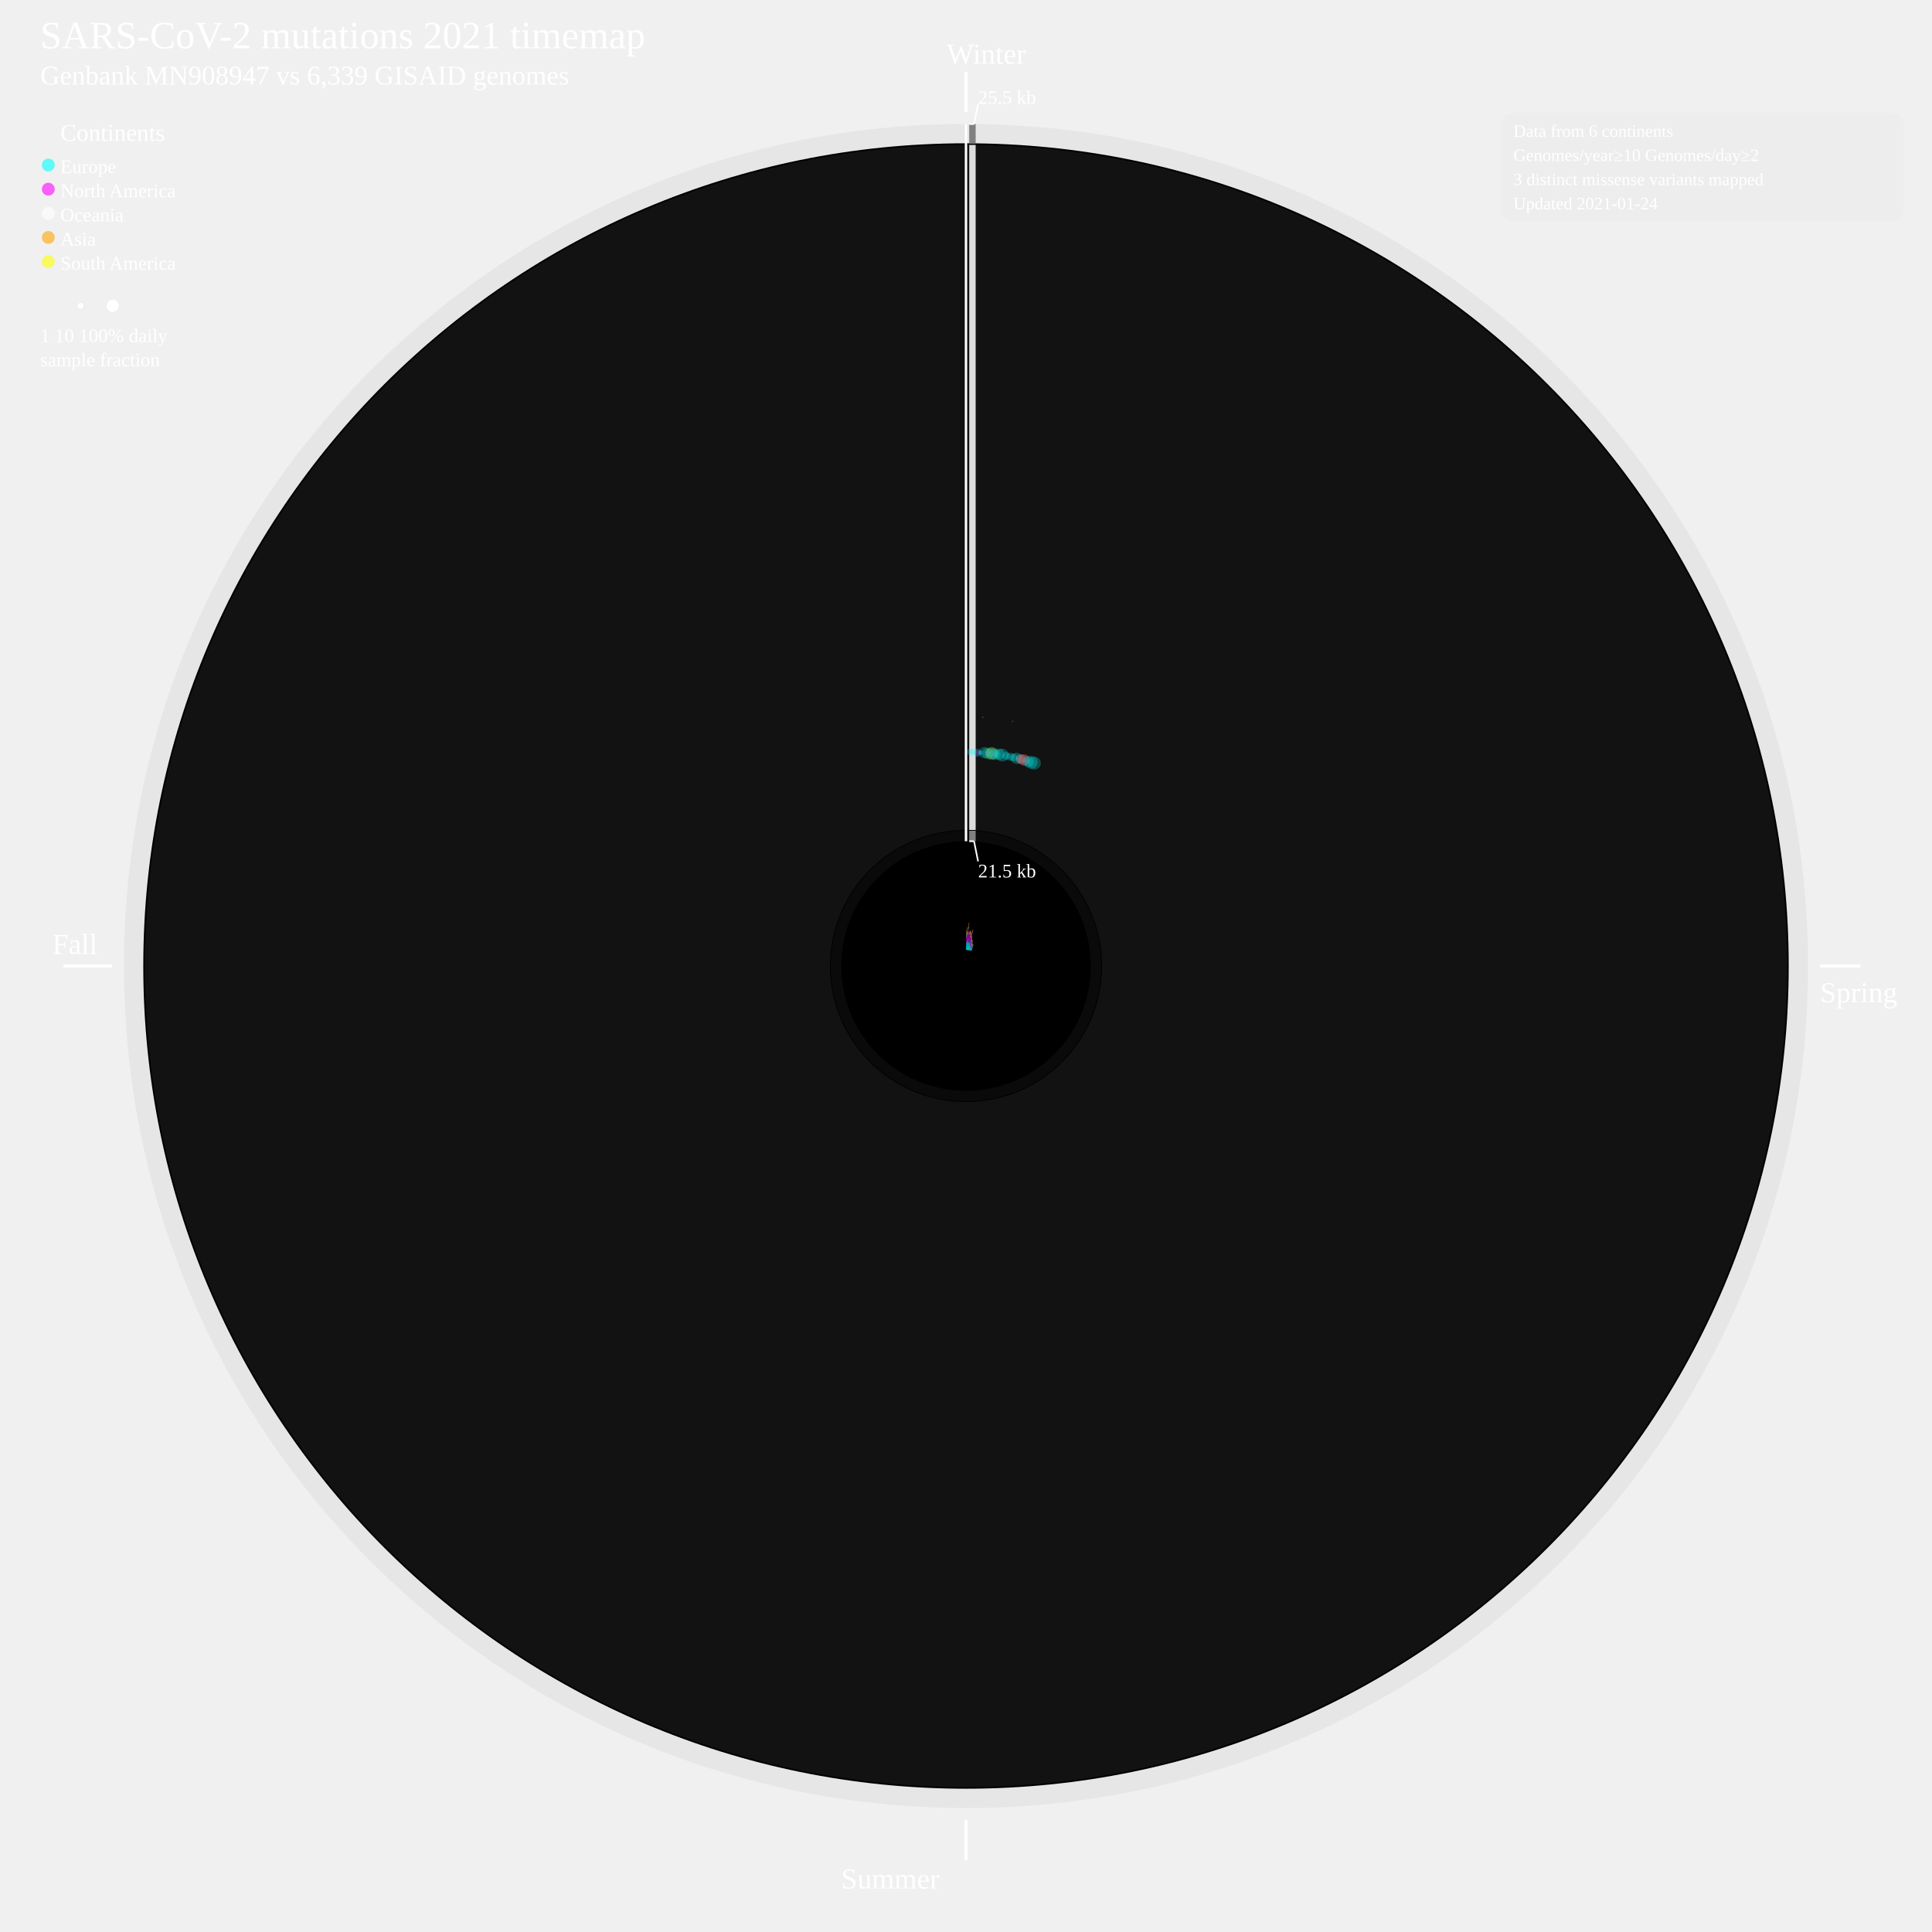
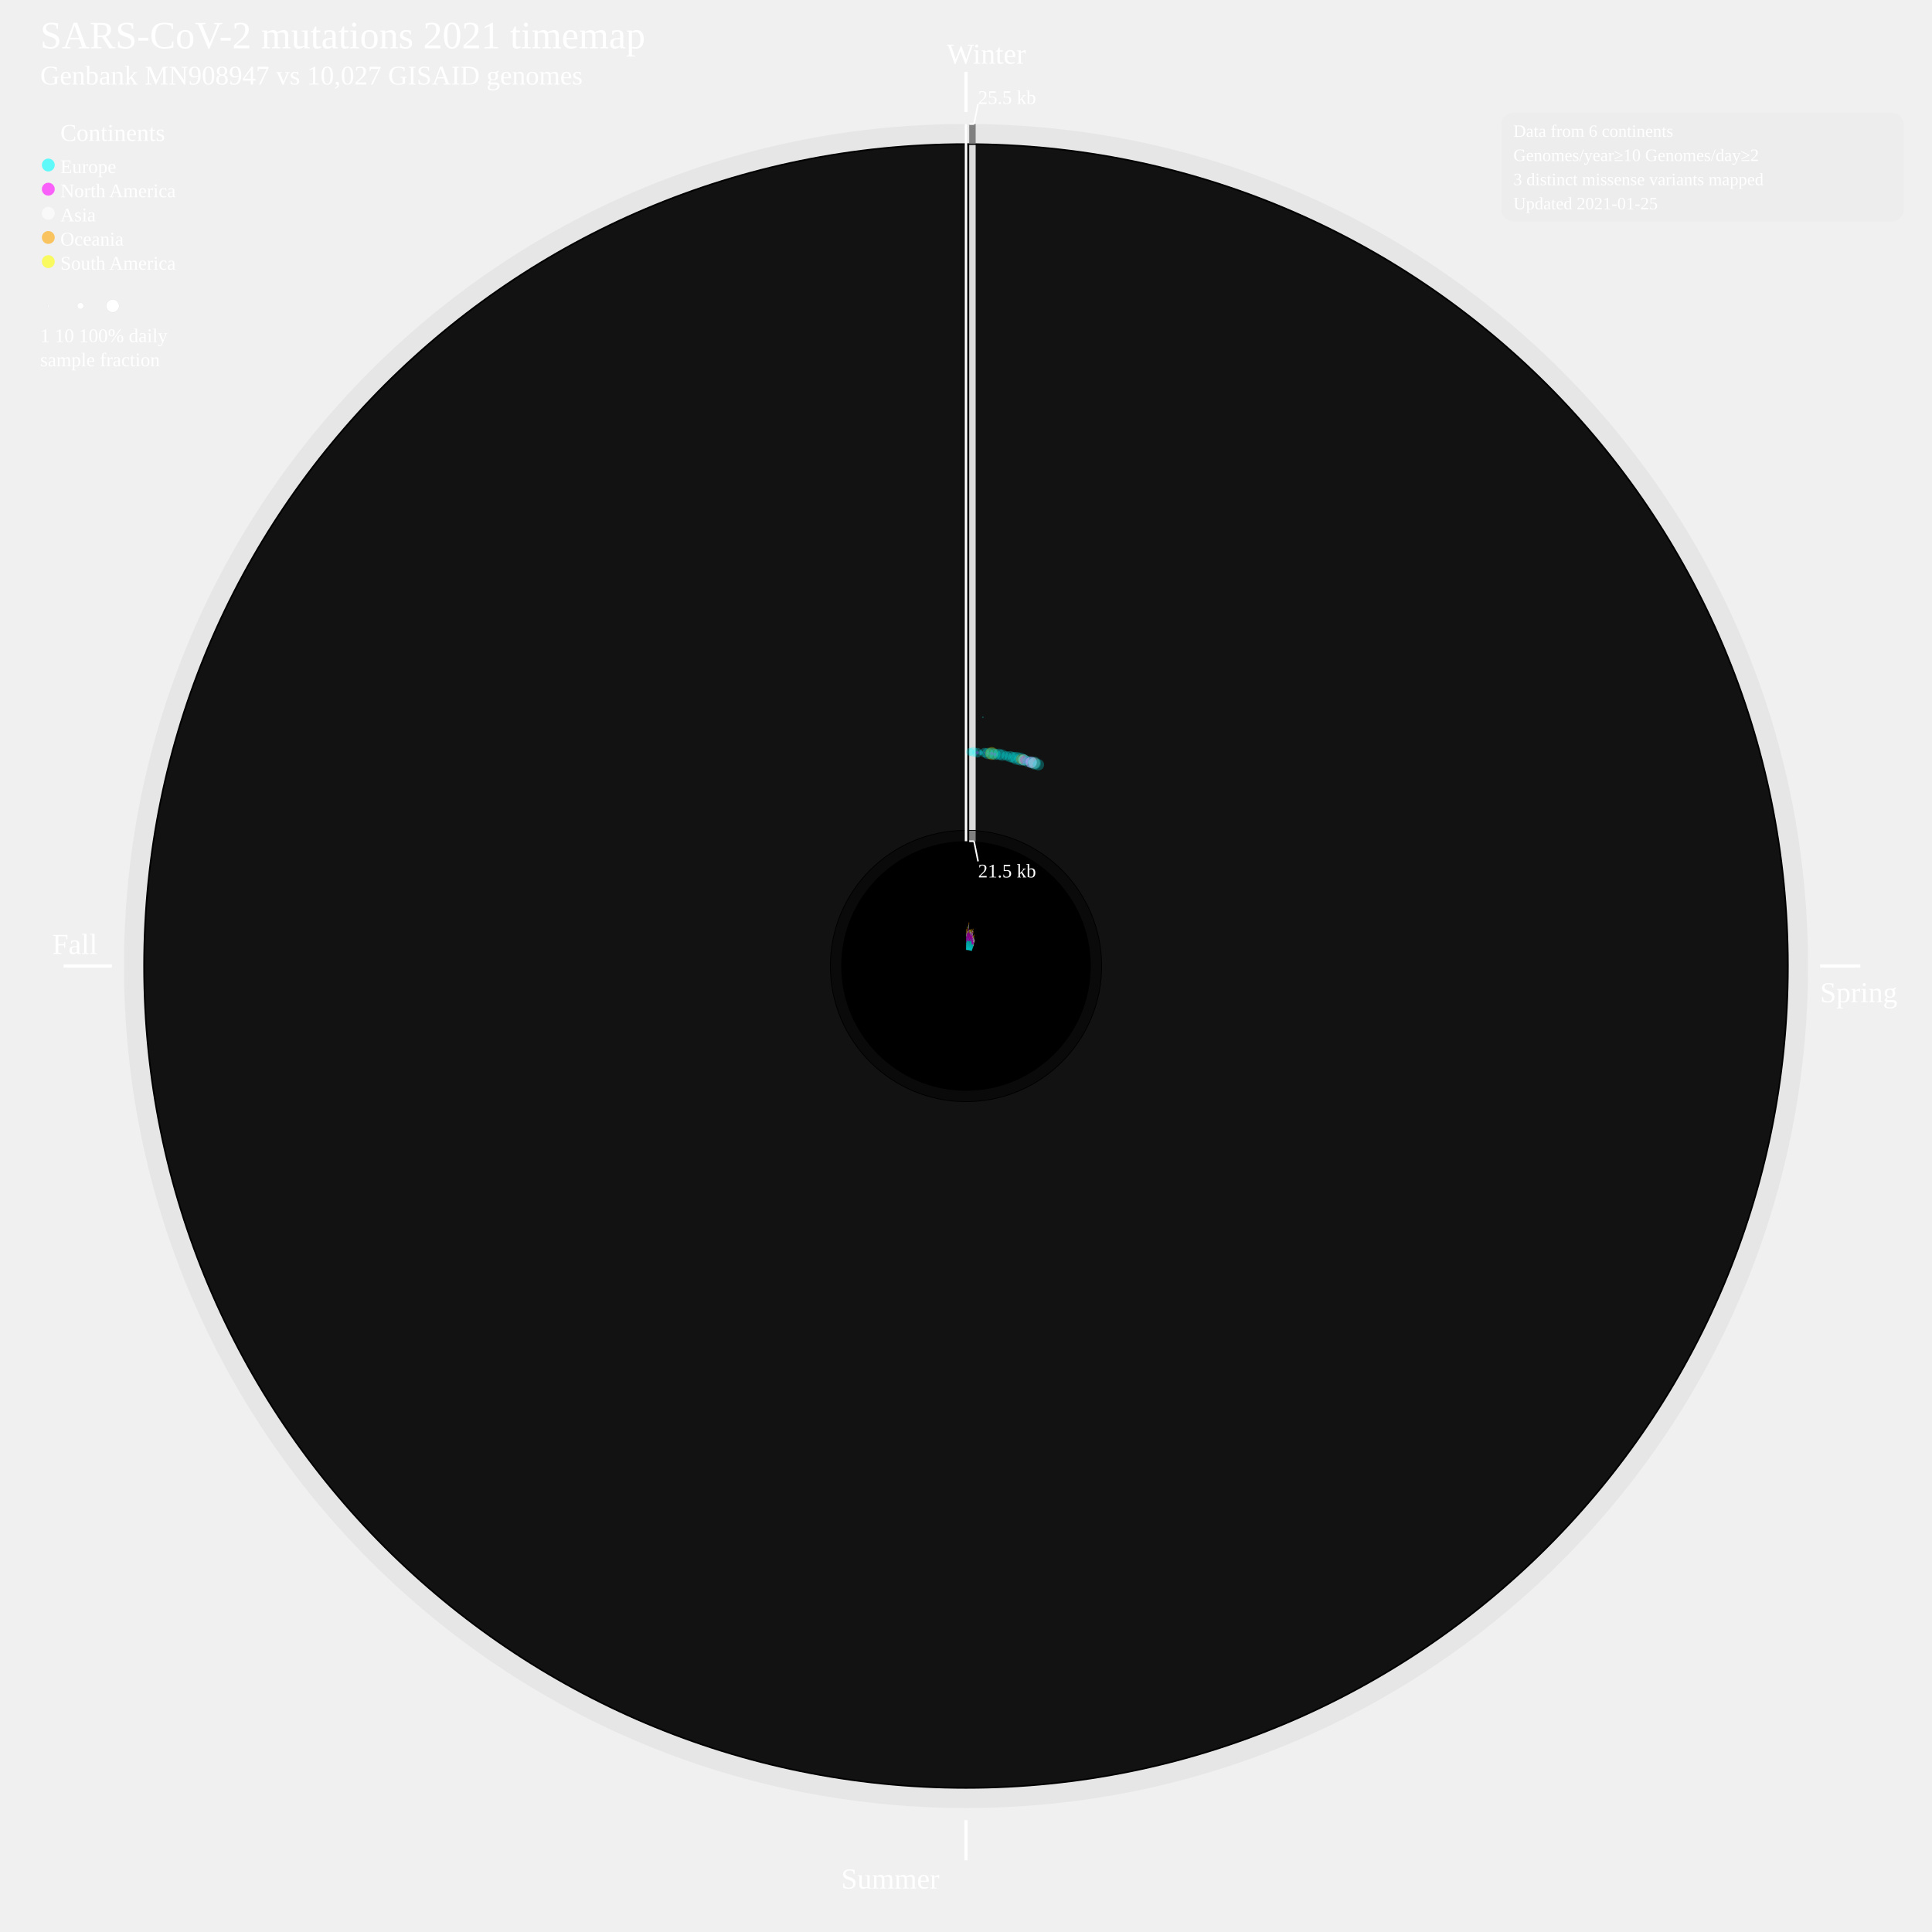
<svg xmlns="http://www.w3.org/2000/svg" width="2400" height="2400" style="background-color:black">
  <defs>
    <style type="text/css">
	.sb {
	stroke-width:0.8;
	stroke-opacity:50%;
	}
	.cv {
	stroke: none;
	fill-opacity:0.25;
	}
	</style>
  </defs>
  <circle cx="1200" cy="1200" r="1046" style="fill:grey;stroke:black;stroke-width:0;fill-opacity:0.085;" />
  <circle cx="1200" cy="1200" r="1022" style="fill:black;stroke:black;stroke-width:0;fill-opacity:1;" />
  <circle cx="1200" cy="1200" r="1020" style="fill:gainsboro;stroke:black;stroke-width:0;fill-opacity:0.085;" />
  <circle cx="1200" cy="1200" r="169" style="fill:black;stroke:black;stroke-width:0;fill-opacity:1;" />
  <circle cx="1200" cy="1200" r="168" style="fill:grey;stroke:black;stroke-width:0;fill-opacity:0.085;" />
  <circle cx="1200" cy="1200" r="155" style="fill:black;stroke:black;stroke-width:0;fill-opacity:1;" />
  <text font-size="4.0em" x="50" y="60" fill="white">SARS-CoV-2 mutations 2021 timemap</text>
-   <text font-size="2.8em" x="50" y="105" fill="white">Genbank MN908947 vs 6,339 GISAID genomes</text>
+   <text font-size="2.8em" x="50" y="105" fill="white">Genbank MN908947 vs 10,027 GISAID genomes</text>
  <line x1="1200" y1="89.131" x2="1200" y2="139.131" style="stroke:white;stroke-width:4" />
  <text font-size="3.0em" x="1176" y="79.131" fill="white">Winter</text>
  <line x1="2261" y1="1200" x2="2311" y2="1200" style="stroke:white;stroke-width:4" />
  <text font-size="3.0em" x="2261" y="1245" fill="white">Spring</text>
  <line x1="1200" y1="2261" x2="1200" y2="2311" style="stroke:white;stroke-width:4" />
  <text font-size="3.0em" x="1045" y="2346" fill="white">Summer</text>
  <line x1="139" y1="1200" x2="79" y2="1200" style="stroke:white;stroke-width:4" />
  <text font-size="3.0em" x="65" y="1185" fill="white">Fall</text>
  <g>
    <line x1="1208" y1="1045" x2="1208" y2="1032" style="stroke:grey;stroke-width:8" />
  </g>
  <g>
    <line x1="1208" y1="1031" x2="1208" y2="180" style="stroke:gainsboro;stroke-width:8" />
  </g>
  <g>
    <line x1="1208" y1="178" x2="1208" y2="154" style="stroke:grey;stroke-width:8" />
  </g>
  <line x1="1200" y1="154.131" x2="1200" y2="1045" style="stroke:white;stroke-width:3" />
  <line x1="1204" y1="154.131" x2="1210" y2="154.131" style="stroke:white;stroke-width:2" />
  <line x1="1210" y1="154.131" x2="1215" y2="129.131" style="stroke:white;stroke-width:2" />
  <line x1="1204" y1="1045" x2="1210" y2="1045" style="stroke:white;stroke-width:2" />
  <line x1="1210" y1="1045" x2="1215" y2="1070" style="stroke:white;stroke-width:2" />
  <text font-size="2.0em" x="1215" y="129.131" fill="white">25.5 kb</text>
  <text font-size="2.0em" x="1215" y="1090" fill="white">21.5 kb</text>
  <text font-size="2.5em" x="75" y="175" fill="white">Continents</text>
  <circle cx="60" cy="205" r="8" style="fill:cyan;stroke:black;stroke-width:0;fill-opacity:0.6;" />
  <text font-size="2.0em" x="75" y="215" fill="white">Europe</text>
  <circle cx="60" cy="235" r="8" style="fill:fuchsia;stroke:black;stroke-width:0;fill-opacity:0.6;" />
  <text font-size="2.0em" x="75" y="245" fill="white">North America</text>
  <circle cx="60" cy="265" r="8" style="fill:white;stroke:black;stroke-width:0;fill-opacity:0.6;" />
-   <text font-size="2.0em" x="75" y="275" fill="white">Oceania</text>
+   <text font-size="2.0em" x="75" y="275" fill="white">Asia</text>
  <circle cx="60" cy="295" r="8" style="fill:orange;stroke:black;stroke-width:0;fill-opacity:0.6;" />
-   <text font-size="2.0em" x="75" y="305" fill="white">Asia</text>
+   <text font-size="2.0em" x="75" y="305" fill="white">Oceania</text>
  <circle cx="60" cy="325" r="8" style="fill:yellow;stroke:black;stroke-width:0;fill-opacity:0.6;" />
  <text font-size="2.0em" x="75" y="335" fill="white">South America</text>
  <circle cx="60" cy="380" r="1" style="fill:white;stroke:lightgrey;stroke-width:0.2;" />
  <circle cx="100" cy="380" r="4" style="fill:white;stroke:lightgrey;stroke-width:0.2;" />
  <circle cx="140" cy="380" r="8" style="fill:white;stroke:lightgrey;stroke-width:0.2;" />
  <text font-size="2.0em" x="50" y="425" fill="white">1      10        100% daily</text>
  <text font-size="2.0em" x="50" y="455" fill="white">sample fraction</text>
  <g>
-     <line x1="1200.3" y1="1180.0" x2="1200.5" y2="1171.6" style="stroke:cyan;" class="sb" />
-   </g>
-   <g>
-     <line x1="1200.5" y1="1171.6" x2="1200.6" y2="1164.4" style="stroke:fuchsia;" class="sb" />
-   </g>
-   <g>
-     <line x1="1200.6" y1="1164.4" x2="1200.7" y2="1159.5" style="stroke:white;" class="sb" />
-   </g>
-   <g>
-     <line x1="1200.7" y1="1159.5" x2="1200.8" y2="1155.2" style="stroke:orange;" class="sb" />
-   </g>
-   <g>
-     <circle cx="1205" cy="934" r="4" style="fill:cyan;" class="cv" />
-   </g>
-   <g>
-     <line x1="1200.7" y1="1180.0" x2="1201.1" y2="1169.4" style="stroke:cyan;" class="sb" />
-   </g>
-   <g>
-     <line x1="1201.1" y1="1169.4" x2="1201.4" y2="1160.1" style="stroke:fuchsia;" class="sb" />
-   </g>
-   <g>
-     <line x1="1201.4" y1="1160.1" x2="1201.5" y2="1156.6" style="stroke:white;" class="sb" />
-   </g>
-   <g>
-     <line x1="1201.5" y1="1156.6" x2="1201.6" y2="1153.9" style="stroke:orange;" class="sb" />
-   </g>
-   <g>
-     <line x1="1201.6" y1="1153.9" x2="1201.7" y2="1151.8" style="stroke:yellow;" class="sb" />
-   </g>
-   <g>
-     <circle cx="1209" cy="934" r="4" style="fill:cyan;" class="cv" />
-   </g>
-   <g>
-     <line x1="1201.0" y1="1180.0" x2="1201.5" y2="1170.4" style="stroke:cyan;" class="sb" />
-   </g>
-   <g>
-     <line x1="1201.5" y1="1170.4" x2="1202.0" y2="1161.8" style="stroke:fuchsia;" class="sb" />
-   </g>
-   <g>
-     <line x1="1202.0" y1="1161.8" x2="1202.1" y2="1158.6" style="stroke:white;" class="sb" />
-   </g>
-   <g>
-     <circle cx="1214" cy="935" r="5" style="fill:cyan;" class="cv" />
-   </g>
-   <g>
-     <circle cx="1214" cy="935" r="3" style="fill:fuchsia;" class="cv" />
-   </g>
-   <g>
-     <line x1="1201.4" y1="1180.0" x2="1202.4" y2="1164.8" style="stroke:cyan;" class="sb" />
-   </g>
-   <g>
-     <line x1="1202.4" y1="1164.8" x2="1203.2" y2="1153.8" style="stroke:fuchsia;" class="sb" />
-   </g>
-   <g>
-     <line x1="1203.2" y1="1153.8" x2="1203.4" y2="1151.1" style="stroke:white;" class="sb" />
-   </g>
-   <g>
-     <line x1="1203.4" y1="1151.1" x2="1203.7" y2="1146.1" style="stroke:orange;" class="sb" />
+     <line x1="1200.3" y1="1180.0" x2="1200.5" y2="1170.6" style="stroke:cyan;" class="sb" />
+   </g>
+   <g>
+     <line x1="1200.5" y1="1170.6" x2="1200.6" y2="1163.3" style="stroke:fuchsia;" class="sb" />
+   </g>
+   <g>
+     <line x1="1200.6" y1="1163.3" x2="1200.7" y2="1159.0" style="stroke:white;" class="sb" />
+   </g>
+   <g>
+     <line x1="1200.7" y1="1159.0" x2="1200.8" y2="1154.1" style="stroke:orange;" class="sb" />
+   </g>
+   <g>
+     <circle cx="1205" cy="934" r="5" style="fill:cyan;" class="cv" />
+   </g>
+   <g>
+     <line x1="1200.7" y1="1180.0" x2="1201.1" y2="1168.6" style="stroke:cyan;" class="sb" />
+   </g>
+   <g>
+     <line x1="1201.1" y1="1168.6" x2="1201.4" y2="1159.2" style="stroke:fuchsia;" class="sb" />
+   </g>
+   <g>
+     <line x1="1201.4" y1="1159.2" x2="1201.5" y2="1156.5" style="stroke:white;" class="sb" />
+   </g>
+   <g>
+     <line x1="1201.5" y1="1156.5" x2="1201.6" y2="1153.0" style="stroke:orange;" class="sb" />
+   </g>
+   <g>
+     <line x1="1201.6" y1="1153.0" x2="1201.7" y2="1150.9" style="stroke:yellow;" class="sb" />
+   </g>
+   <g>
+     <circle cx="1209" cy="934" r="6" style="fill:cyan;" class="cv" />
+   </g>
+   <g>
+     <line x1="1201.0" y1="1180.0" x2="1201.6" y2="1168.8" style="stroke:cyan;" class="sb" />
+   </g>
+   <g>
+     <line x1="1201.6" y1="1168.8" x2="1202.1" y2="1159.9" style="stroke:fuchsia;" class="sb" />
+   </g>
+   <g>
+     <line x1="1202.1" y1="1159.9" x2="1202.2" y2="1156.7" style="stroke:orange;" class="sb" />
+   </g>
+   <g>
+     <circle cx="1214" cy="935" r="6" style="fill:cyan;" class="cv" />
+   </g>
+   <g>
+     <circle cx="1214" cy="935" r="2" style="fill:fuchsia;" class="cv" />
+   </g>
+   <g>
+     <line x1="1201.4" y1="1180.0" x2="1202.4" y2="1164.7" style="stroke:cyan;" class="sb" />
+   </g>
+   <g>
+     <line x1="1202.4" y1="1164.7" x2="1203.2" y2="1153.6" style="stroke:fuchsia;" class="sb" />
+   </g>
+   <g>
+     <line x1="1203.2" y1="1153.6" x2="1203.5" y2="1148.6" style="stroke:white;" class="sb" />
+   </g>
+   <g>
+     <line x1="1203.5" y1="1148.6" x2="1203.7" y2="1145.9" style="stroke:orange;" class="sb" />
  </g>
  <g>
    <circle cx="1212" cy="1028" r="0" style="fill:cyan;" class="cv" />
  </g>
  <g>
    <circle cx="1218" cy="935" r="3" style="fill:cyan;" class="cv" />
  </g>
  <g>
    <circle cx="1218" cy="935" r="1" style="fill:fuchsia;" class="cv" />
  </g>
  <g>
    <circle cx="1221" cy="891" r="1" style="fill:cyan;" class="cv" />
  </g>
  <g>
-     <line x1="1201.7" y1="1180.1" x2="1202.6" y2="1169.3" style="stroke:cyan;" class="sb" />
-   </g>
-   <g>
-     <line x1="1202.6" y1="1169.3" x2="1203.5" y2="1159.5" style="stroke:fuchsia;" class="sb" />
-   </g>
-   <g>
-     <line x1="1203.5" y1="1159.5" x2="1203.8" y2="1156.4" style="stroke:orange;" class="sb" />
-   </g>
-   <g>
-     <circle cx="1223" cy="935" r="7" style="fill:cyan;" class="cv" />
+     <line x1="1201.7" y1="1180.1" x2="1202.8" y2="1168.1" style="stroke:cyan;" class="sb" />
+   </g>
+   <g>
+     <line x1="1202.8" y1="1168.1" x2="1203.6" y2="1158.1" style="stroke:fuchsia;" class="sb" />
+   </g>
+   <g>
+     <line x1="1203.6" y1="1158.1" x2="1203.9" y2="1155.0" style="stroke:white;" class="sb" />
+   </g>
+   <g>
+     <circle cx="1223" cy="935" r="6" style="fill:cyan;" class="cv" />
  </g>
  <g>
    <circle cx="1223" cy="935" r="1" style="fill:fuchsia;" class="cv" />
  </g>
  <g>
-     <line x1="1202.1" y1="1180.1" x2="1203.0" y2="1170.7" style="stroke:cyan;" class="sb" />
-   </g>
-   <g>
-     <line x1="1203.0" y1="1170.7" x2="1204.1" y2="1160.5" style="stroke:fuchsia;" class="sb" />
-   </g>
-   <g>
-     <line x1="1204.1" y1="1160.5" x2="1204.3" y2="1158.3" style="stroke:white;" class="sb" />
+     <line x1="1202.1" y1="1180.1" x2="1203.2" y2="1169.3" style="stroke:cyan;" class="sb" />
+   </g>
+   <g>
+     <line x1="1203.2" y1="1169.3" x2="1204.3" y2="1158.9" style="stroke:fuchsia;" class="sb" />
+   </g>
+   <g>
+     <line x1="1204.3" y1="1158.9" x2="1204.5" y2="1156.8" style="stroke:orange;" class="sb" />
+   </g>
+   <g>
+     <line x1="1204.5" y1="1156.8" x2="1204.7" y2="1154.7" style="stroke:yellow;" class="sb" />
  </g>
  <g>
    <circle cx="1227" cy="936" r="7" style="fill:cyan;" class="cv" />
  </g>
  <g>
    <circle cx="1227" cy="936" r="1" style="fill:fuchsia;" class="cv" />
  </g>
  <g>
-     <line x1="1202.4" y1="1180.1" x2="1203.6" y2="1170.6" style="stroke:cyan;" class="sb" />
-   </g>
-   <g>
-     <line x1="1203.6" y1="1170.6" x2="1204.7" y2="1161.3" style="stroke:fuchsia;" class="sb" />
-   </g>
-   <g>
-     <line x1="1204.7" y1="1161.3" x2="1205.0" y2="1158.6" style="stroke:orange;" class="sb" />
-   </g>
-   <g>
-     <line x1="1205.0" y1="1158.6" x2="1205.3" y2="1156.4" style="stroke:yellow;" class="sb" />
+     <line x1="1202.4" y1="1180.1" x2="1203.7" y2="1169.3" style="stroke:cyan;" class="sb" />
+   </g>
+   <g>
+     <line x1="1203.7" y1="1169.3" x2="1204.9" y2="1159.9" style="stroke:fuchsia;" class="sb" />
+   </g>
+   <g>
+     <line x1="1204.9" y1="1159.9" x2="1205.2" y2="1157.2" style="stroke:white;" class="sb" />
+   </g>
+   <g>
+     <line x1="1205.2" y1="1157.2" x2="1205.4" y2="1155.1" style="stroke:yellow;" class="sb" />
  </g>
  <g>
    <circle cx="1232" cy="936" r="8" style="fill:yellow;" class="cv" />
  </g>
  <g>
    <circle cx="1232" cy="936" r="7" style="fill:cyan;" class="cv" />
  </g>
  <g>
    <circle cx="1232" cy="936" r="2" style="fill:fuchsia;" class="cv" />
  </g>
  <g>
-     <line x1="1202.7" y1="1180.2" x2="1204.1" y2="1170.3" style="stroke:cyan;" class="sb" />
-   </g>
-   <g>
-     <line x1="1204.1" y1="1170.3" x2="1205.4" y2="1160.9" style="stroke:fuchsia;" class="sb" />
-   </g>
-   <g>
-     <line x1="1205.4" y1="1160.9" x2="1205.8" y2="1158.2" style="stroke:white;" class="sb" />
-   </g>
-   <g>
-     <line x1="1205.8" y1="1158.2" x2="1206.1" y2="1156.1" style="stroke:orange;" class="sb" />
+     <line x1="1202.7" y1="1180.2" x2="1204.3" y2="1168.7" style="stroke:cyan;" class="sb" />
+   </g>
+   <g>
+     <line x1="1204.3" y1="1168.7" x2="1205.7" y2="1159.1" style="stroke:fuchsia;" class="sb" />
+   </g>
+   <g>
+     <line x1="1205.7" y1="1159.1" x2="1206.0" y2="1157.0" style="stroke:white;" class="sb" />
+   </g>
+   <g>
+     <line x1="1206.0" y1="1157.0" x2="1206.3" y2="1154.3" style="stroke:orange;" class="sb" />
  </g>
  <g>
    <circle cx="1236" cy="937" r="7" style="fill:cyan;" class="cv" />
  </g>
  <g>
-     <line x1="1203.1" y1="1180.2" x2="1204.4" y2="1171.8" style="stroke:cyan;" class="sb" />
-   </g>
-   <g>
-     <line x1="1204.4" y1="1171.8" x2="1205.5" y2="1164.9" style="stroke:fuchsia;" class="sb" />
-   </g>
-   <g>
-     <line x1="1205.5" y1="1164.9" x2="1206.0" y2="1161.8" style="stroke:white;" class="sb" />
-   </g>
-   <g>
-     <line x1="1206.0" y1="1161.8" x2="1206.6" y2="1158.0" style="stroke:orange;" class="sb" />
+     <circle cx="1236" cy="937" r="2" style="fill:fuchsia;" class="cv" />
+   </g>
+   <g>
+     <line x1="1203.1" y1="1180.2" x2="1204.9" y2="1168.7" style="stroke:cyan;" class="sb" />
+   </g>
+   <g>
+     <line x1="1204.9" y1="1168.7" x2="1206.1" y2="1161.2" style="stroke:fuchsia;" class="sb" />
+   </g>
+   <g>
+     <line x1="1206.1" y1="1161.2" x2="1206.6" y2="1157.5" style="stroke:white;" class="sb" />
+   </g>
+   <g>
+     <line x1="1206.6" y1="1157.5" x2="1207.1" y2="1154.4" style="stroke:orange;" class="sb" />
  </g>
  <g>
    <circle cx="1241" cy="937" r="7" style="fill:cyan;" class="cv" />
  </g>
  <g>
-     <line x1="1203.4" y1="1180.3" x2="1205.0" y2="1171.4" style="stroke:cyan;" class="sb" />
-   </g>
-   <g>
-     <line x1="1205.0" y1="1171.4" x2="1206.1" y2="1165.1" style="stroke:fuchsia;" class="sb" />
-   </g>
-   <g>
-     <line x1="1206.1" y1="1165.1" x2="1206.6" y2="1162.0" style="stroke:white;" class="sb" />
-   </g>
-   <g>
-     <line x1="1206.6" y1="1162.0" x2="1207.1" y2="1158.9" style="stroke:orange;" class="sb" />
-   </g>
-   <g>
-     <circle cx="1245" cy="938" r="8" style="fill:cyan;" class="cv" />
-   </g>
-   <g>
-     <line x1="1203.8" y1="1180.4" x2="1206.3" y2="1167.2" style="stroke:cyan;" class="sb" />
-   </g>
-   <g>
-     <line x1="1206.3" y1="1167.2" x2="1207.9" y2="1158.8" style="stroke:fuchsia;" class="sb" />
-   </g>
-   <g>
-     <line x1="1207.9" y1="1158.8" x2="1208.3" y2="1156.7" style="stroke:white;" class="sb" />
-   </g>
-   <g>
-     <line x1="1208.3" y1="1156.7" x2="1208.7" y2="1154.6" style="stroke:orange;" class="sb" />
+     <line x1="1203.4" y1="1180.3" x2="1205.4" y2="1169.0" style="stroke:cyan;" class="sb" />
+   </g>
+   <g>
+     <line x1="1205.4" y1="1169.0" x2="1206.5" y2="1162.6" style="stroke:fuchsia;" class="sb" />
+   </g>
+   <g>
+     <line x1="1206.5" y1="1162.6" x2="1207.0" y2="1159.5" style="stroke:white;" class="sb" />
+   </g>
+   <g>
+     <line x1="1207.0" y1="1159.5" x2="1207.6" y2="1156.4" style="stroke:orange;" class="sb" />
+   </g>
+   <g>
+     <circle cx="1245" cy="938" r="7" style="fill:cyan;" class="cv" />
+   </g>
+   <g>
+     <line x1="1203.8" y1="1180.4" x2="1206.5" y2="1166.2" style="stroke:cyan;" class="sb" />
+   </g>
+   <g>
+     <line x1="1206.5" y1="1166.2" x2="1208.1" y2="1157.8" style="stroke:fuchsia;" class="sb" />
+   </g>
+   <g>
+     <line x1="1208.1" y1="1157.8" x2="1208.5" y2="1155.7" style="stroke:white;" class="sb" />
+   </g>
+   <g>
+     <line x1="1208.5" y1="1155.7" x2="1208.9" y2="1153.6" style="stroke:orange;" class="sb" />
  </g>
  <g>
    <circle cx="1233" cy="1030" r="0" style="fill:cyan;" class="cv" />
  </g>
  <g>
-     <circle cx="1250" cy="939" r="5" style="fill:cyan;" class="cv" />
-   </g>
-   <g>
-     <circle cx="1258" cy="896" r="1" style="fill:cyan;" class="cv" />
-   </g>
-   <g>
-     <line x1="1204.1" y1="1180.4" x2="1205.2" y2="1175.0" style="stroke:cyan;" class="sb" />
-   </g>
-   <g>
-     <line x1="1205.2" y1="1175.0" x2="1206.7" y2="1168.1" style="stroke:fuchsia;" class="sb" />
-   </g>
-   <g>
-     <line x1="1206.7" y1="1168.1" x2="1207.1" y2="1166.0" style="stroke:white;" class="sb" />
-   </g>
-   <g>
-     <line x1="1207.1" y1="1166.0" x2="1207.7" y2="1163.3" style="stroke:orange;" class="sb" />
-   </g>
-   <g>
-     <circle cx="1255" cy="940" r="5" style="fill:cyan;" class="cv" />
-   </g>
-   <g>
-     <line x1="1204.4" y1="1180.5" x2="1205.7" y2="1174.9" style="stroke:cyan;" class="sb" />
-   </g>
-   <g>
-     <line x1="1205.7" y1="1174.9" x2="1206.9" y2="1169.9" style="stroke:fuchsia;" class="sb" />
-   </g>
-   <g>
-     <line x1="1206.9" y1="1169.9" x2="1207.6" y2="1166.4" style="stroke:orange;" class="sb" />
-   </g>
-   <g>
-     <circle cx="1259" cy="941" r="5" style="fill:cyan;" class="cv" />
-   </g>
-   <g>
-     <line x1="1204.8" y1="1180.6" x2="1205.7" y2="1176.6" style="stroke:cyan;" class="sb" />
-   </g>
-   <g>
-     <line x1="1205.7" y1="1176.6" x2="1207.2" y2="1170.5" style="stroke:fuchsia;" class="sb" />
-   </g>
-   <g>
-     <line x1="1207.2" y1="1170.5" x2="1207.8" y2="1168.4" style="stroke:white;" class="sb" />
-   </g>
-   <g>
-     <circle cx="1263" cy="942" r="7" style="fill:cyan;" class="cv" />
-   </g>
-   <g>
-     <line x1="1205.1" y1="1180.7" x2="1206.6" y2="1175.1" style="stroke:fuchsia;" class="sb" />
-   </g>
-   <g>
-     <line x1="1206.6" y1="1175.1" x2="1207.5" y2="1171.4" style="stroke:white;" class="sb" />
-   </g>
-   <g>
-     <line x1="1207.5" y1="1171.4" x2="1208.2" y2="1168.8" style="stroke:orange;" class="sb" />
-   </g>
-   <g>
-     <circle cx="1268" cy="943" r="6" style="fill:white;" class="cv" />
-   </g>
-   <g>
-     <line x1="1205.4" y1="1180.8" x2="1206.2" y2="1178.1" style="stroke:cyan;" class="sb" />
-   </g>
-   <g>
-     <line x1="1206.2" y1="1178.1" x2="1206.9" y2="1175.5" style="stroke:fuchsia;" class="sb" />
-   </g>
-   <g>
-     <line x1="1206.9" y1="1175.5" x2="1207.8" y2="1172.5" style="stroke:orange;" class="sb" />
-   </g>
-   <g>
-     <circle cx="1272" cy="944" r="7" style="fill:fuchsia;" class="cv" />
-   </g>
-   <g>
-     <circle cx="1272" cy="944" r="7" style="fill:orange;" class="cv" />
-   </g>
-   <g>
-     <line x1="1205.8" y1="1180.9" x2="1207.4" y2="1175.5" style="stroke:cyan;" class="sb" />
-   </g>
-   <g>
-     <line x1="1207.4" y1="1175.5" x2="1208.5" y2="1171.9" style="stroke:orange;" class="sb" />
+     <circle cx="1250" cy="939" r="6" style="fill:cyan;" class="cv" />
+   </g>
+   <g>
+     <circle cx="1258" cy="896" r="0" style="fill:cyan;" class="cv" />
+   </g>
+   <g>
+     <line x1="1204.1" y1="1180.4" x2="1206.6" y2="1168.5" style="stroke:cyan;" class="sb" />
+   </g>
+   <g>
+     <line x1="1206.6" y1="1168.5" x2="1208.0" y2="1161.6" style="stroke:fuchsia;" class="sb" />
+   </g>
+   <g>
+     <line x1="1208.0" y1="1161.6" x2="1208.6" y2="1159.0" style="stroke:white;" class="sb" />
+   </g>
+   <g>
+     <line x1="1208.6" y1="1159.0" x2="1209.0" y2="1156.9" style="stroke:orange;" class="sb" />
+   </g>
+   <g>
+     <circle cx="1255" cy="940" r="7" style="fill:cyan;" class="cv" />
+   </g>
+   <g>
+     <line x1="1204.4" y1="1180.5" x2="1206.7" y2="1170.4" style="stroke:cyan;" class="sb" />
+   </g>
+   <g>
+     <line x1="1206.7" y1="1170.4" x2="1207.9" y2="1165.4" style="stroke:fuchsia;" class="sb" />
+   </g>
+   <g>
+     <line x1="1207.9" y1="1165.4" x2="1208.7" y2="1161.9" style="stroke:white;" class="sb" />
+   </g>
+   <g>
+     <circle cx="1259" cy="941" r="7" style="fill:cyan;" class="cv" />
+   </g>
+   <g>
+     <line x1="1204.8" y1="1180.6" x2="1207.2" y2="1170.6" style="stroke:cyan;" class="sb" />
+   </g>
+   <g>
+     <line x1="1207.2" y1="1170.6" x2="1208.7" y2="1164.5" style="stroke:fuchsia;" class="sb" />
+   </g>
+   <g>
+     <line x1="1208.7" y1="1164.5" x2="1209.2" y2="1162.4" style="stroke:orange;" class="sb" />
+   </g>
+   <g>
+     <circle cx="1263" cy="942" r="8" style="fill:cyan;" class="cv" />
+   </g>
+   <g>
+     <line x1="1205.1" y1="1180.7" x2="1207.1" y2="1173.3" style="stroke:cyan;" class="sb" />
+   </g>
+   <g>
+     <line x1="1207.1" y1="1173.3" x2="1208.6" y2="1167.3" style="stroke:fuchsia;" class="sb" />
+   </g>
+   <g>
+     <line x1="1208.6" y1="1167.3" x2="1209.3" y2="1164.7" style="stroke:white;" class="sb" />
+   </g>
+   <g>
+     <line x1="1209.3" y1="1164.7" x2="1210.3" y2="1161.0" style="stroke:orange;" class="sb" />
+   </g>
+   <g>
+     <circle cx="1268" cy="943" r="8" style="fill:cyan;" class="cv" />
+   </g>
+   <g>
+     <circle cx="1268" cy="943" r="6" style="fill:orange;" class="cv" />
+   </g>
+   <g>
+     <line x1="1205.4" y1="1180.8" x2="1207.6" y2="1173.0" style="stroke:cyan;" class="sb" />
+   </g>
+   <g>
+     <line x1="1207.6" y1="1173.0" x2="1209.1" y2="1167.8" style="stroke:fuchsia;" class="sb" />
+   </g>
+   <g>
+     <line x1="1209.1" y1="1167.8" x2="1210.0" y2="1164.8" style="stroke:white;" class="sb" />
+   </g>
+   <g>
+     <circle cx="1272" cy="944" r="7" style="fill:cyan;" class="cv" />
+   </g>
+   <g>
+     <circle cx="1272" cy="944" r="7" style="fill:white;" class="cv" />
+   </g>
+   <g>
+     <circle cx="1272" cy="944" r="5" style="fill:fuchsia;" class="cv" />
+   </g>
+   <g>
+     <line x1="1205.8" y1="1180.9" x2="1208.1" y2="1173.2" style="stroke:cyan;" class="sb" />
+   </g>
+   <g>
+     <line x1="1208.1" y1="1173.2" x2="1209.0" y2="1170.1" style="stroke:fuchsia;" class="sb" />
+   </g>
+   <g>
+     <line x1="1209.0" y1="1170.1" x2="1210.1" y2="1166.5" style="stroke:white;" class="sb" />
  </g>
  <g>
    <circle cx="1277" cy="946" r="7" style="fill:cyan;" class="cv" />
  </g>
  <g>
-     <line x1="1206.1" y1="1181.0" x2="1207.6" y2="1176.2" style="stroke:cyan;" class="sb" />
-   </g>
-   <g>
-     <line x1="1207.6" y1="1176.2" x2="1208.5" y2="1173.6" style="stroke:fuchsia;" class="sb" />
-   </g>
-   <g>
-     <circle cx="1281" cy="947" r="8" style="fill:cyan;" class="cv" />
-   </g>
-   <g>
-     <line x1="1206.4" y1="1181.1" x2="1209.1" y2="1173.3" style="stroke:cyan;" class="sb" />
+     <line x1="1206.1" y1="1181.0" x2="1208.5" y2="1173.3" style="stroke:cyan;" class="sb" />
+   </g>
+   <g>
+     <line x1="1208.5" y1="1173.3" x2="1209.5" y2="1170.3" style="stroke:fuchsia;" class="sb" />
+   </g>
+   <g>
+     <line x1="1209.5" y1="1170.3" x2="1210.5" y2="1167.3" style="stroke:white;" class="sb" />
+   </g>
+   <g>
+     <circle cx="1281" cy="947" r="7" style="fill:cyan;" class="cv" />
+   </g>
+   <g>
+     <circle cx="1281" cy="947" r="7" style="fill:fuchsia;" class="cv" />
+   </g>
+   <g>
+     <circle cx="1281" cy="947" r="7" style="fill:white;" class="cv" />
+   </g>
+   <g>
+     <line x1="1206.4" y1="1181.1" x2="1209.3" y2="1172.5" style="stroke:cyan;" class="sb" />
+   </g>
+   <g>
+     <line x1="1209.3" y1="1172.5" x2="1210.7" y2="1168.4" style="stroke:white;" class="sb" />
  </g>
  <g>
    <circle cx="1285" cy="948" r="8" style="fill:cyan;" class="cv" />
+   </g>
+   <g>
+     <circle cx="1285" cy="948" r="7" style="fill:white;" class="cv" />
+   </g>
+   <g>
+     <line x1="1206.8" y1="1181.2" x2="1208.9" y2="1175.3" style="stroke:cyan;" class="sb" />
+   </g>
+   <g>
+     <line x1="1208.9" y1="1175.3" x2="1209.6" y2="1173.2" style="stroke:white;" class="sb" />
+   </g>
+   <g>
+     <circle cx="1290" cy="950" r="7" style="fill:cyan;" class="cv" />
  </g>
  <rect x="1865" y="140" width="500" height="135" rx="15" style="fill:gainsboro;stroke-width:0;fill-opacity:0.15;" />
  <text font-size="1.8em" x="1880" y="170" fill="white">Data from 6 continents</text>
  <text font-size="1.8em" x="1880" y="200" fill="white">Genomes/year≥10  Genomes/day≥2</text>
  <text font-size="1.8em" x="1880" y="230" fill="white">3 distinct missense variants mapped</text>
-   <text font-size="1.8em" x="1880" y="260" fill="white">Updated 2021-01-24</text>
+   <text font-size="1.8em" x="1880" y="260" fill="white">Updated 2021-01-25</text>
</svg>
